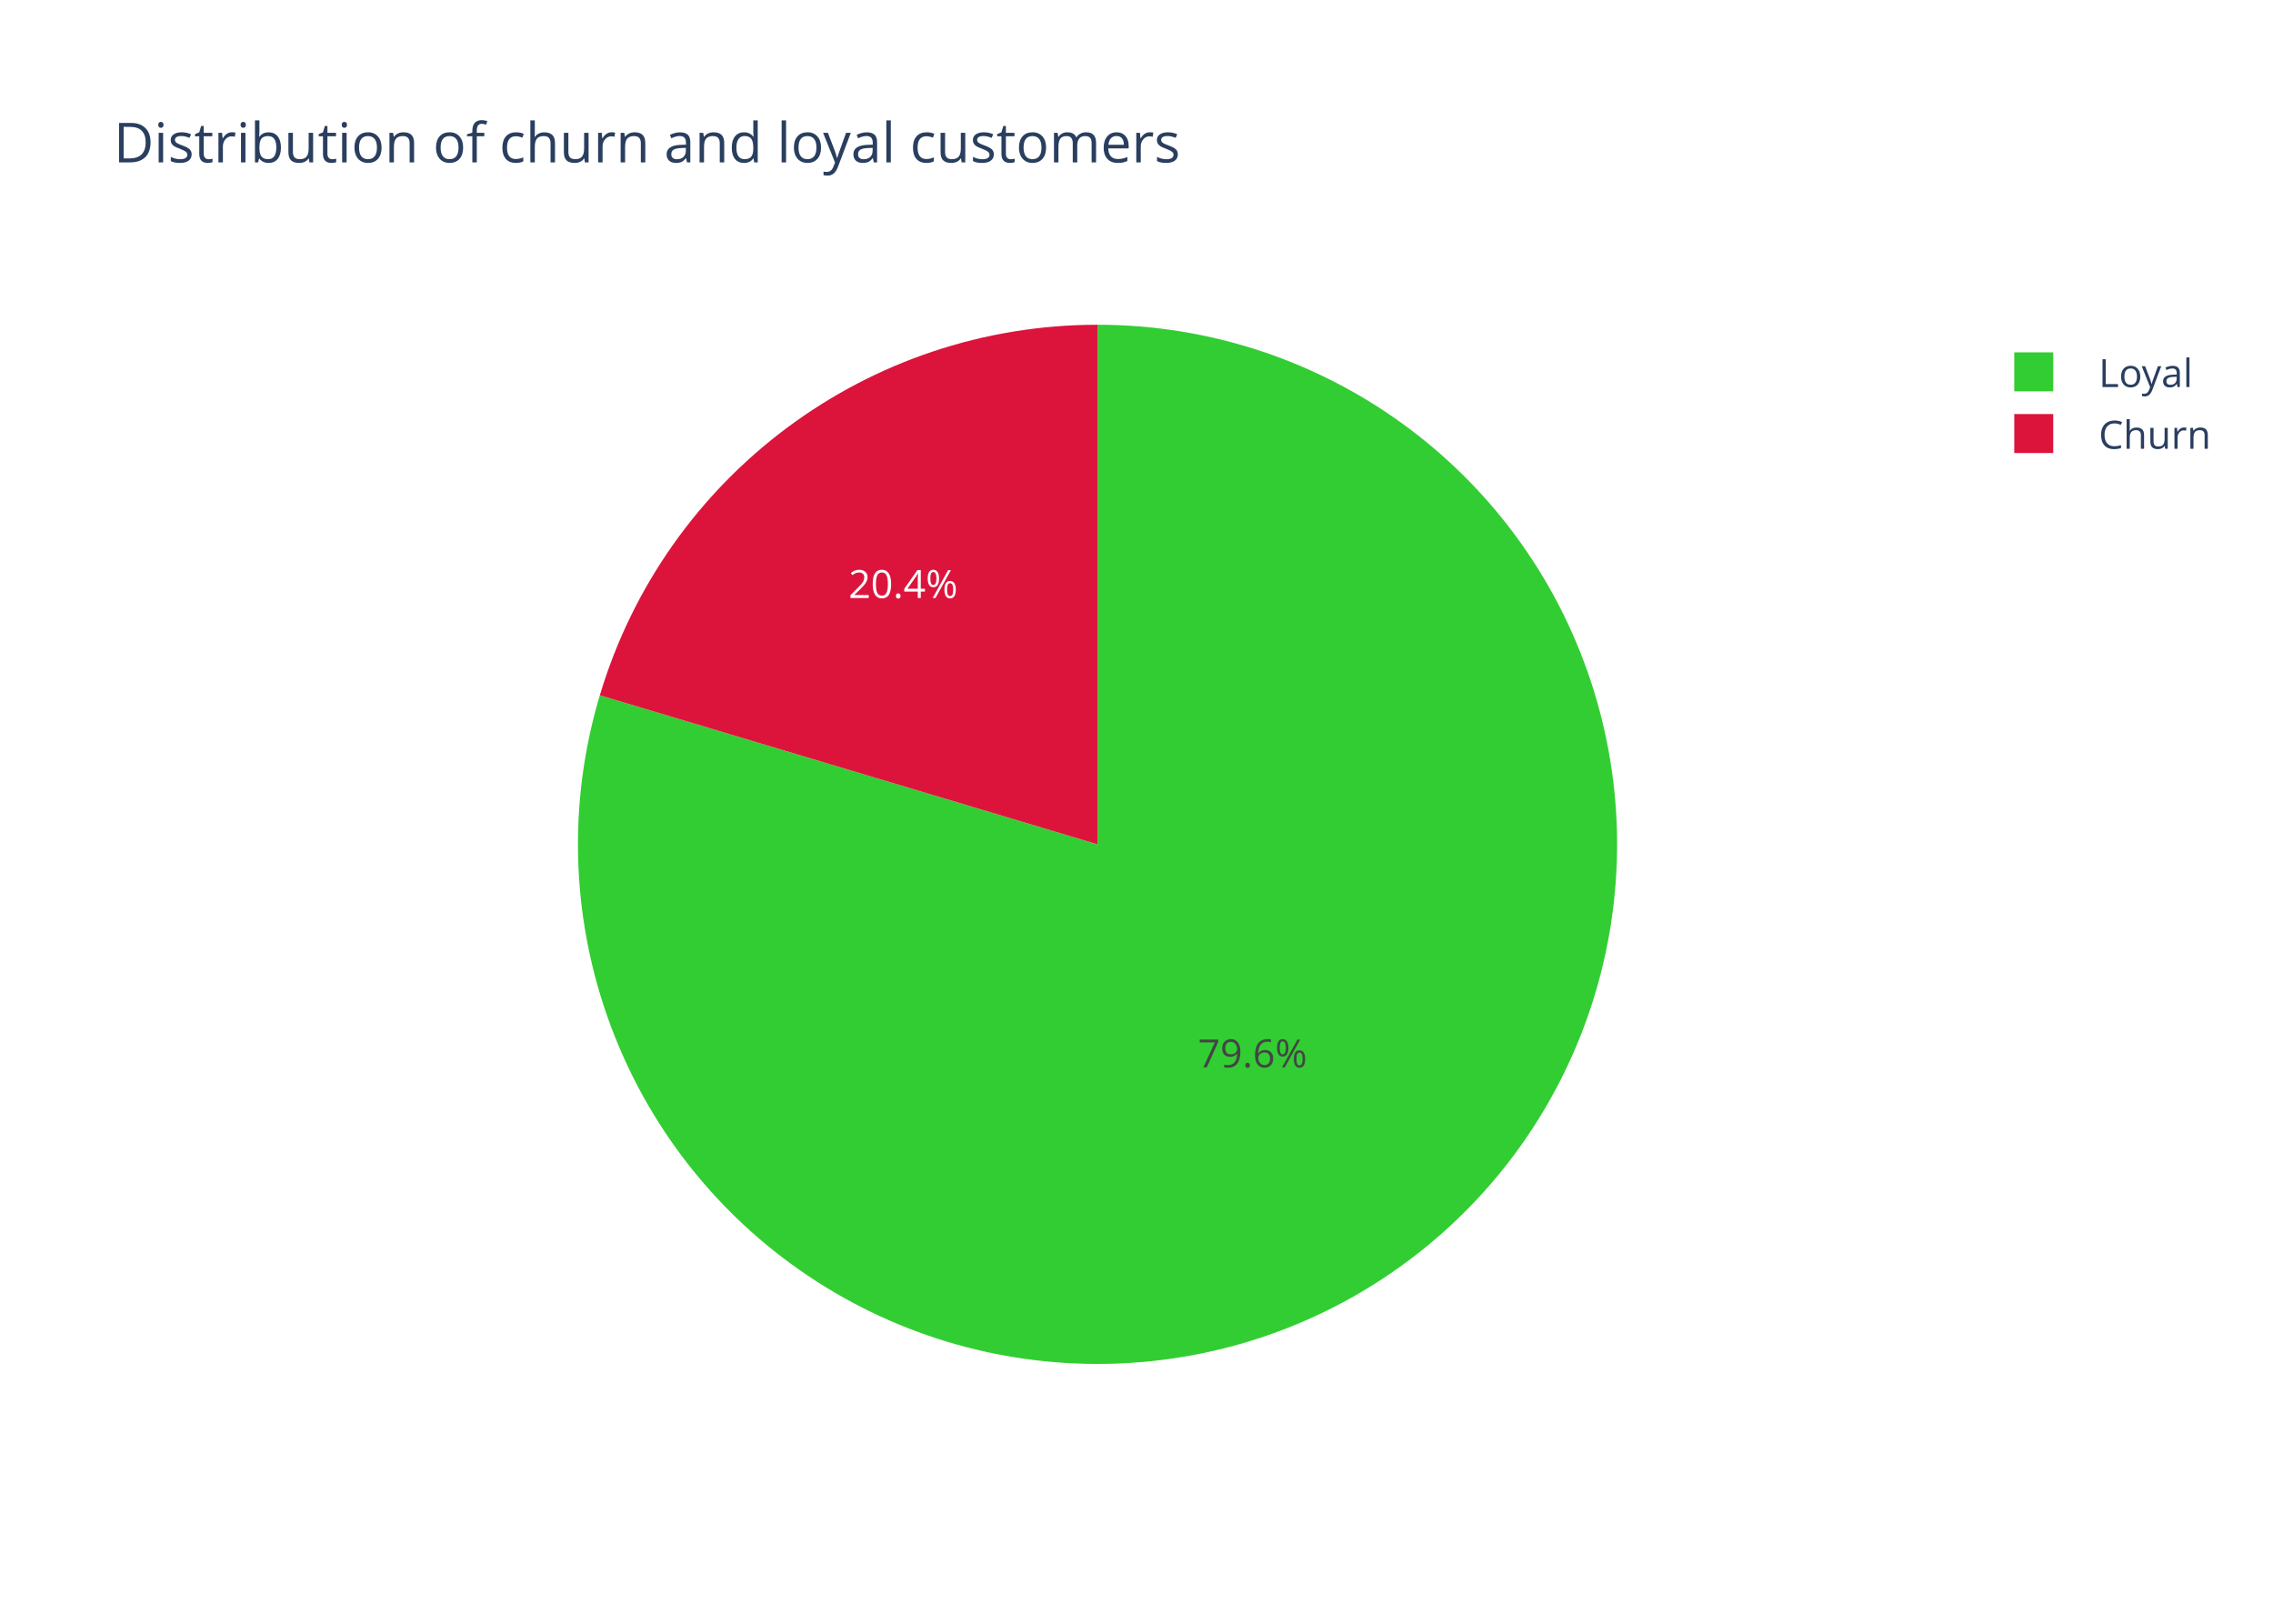
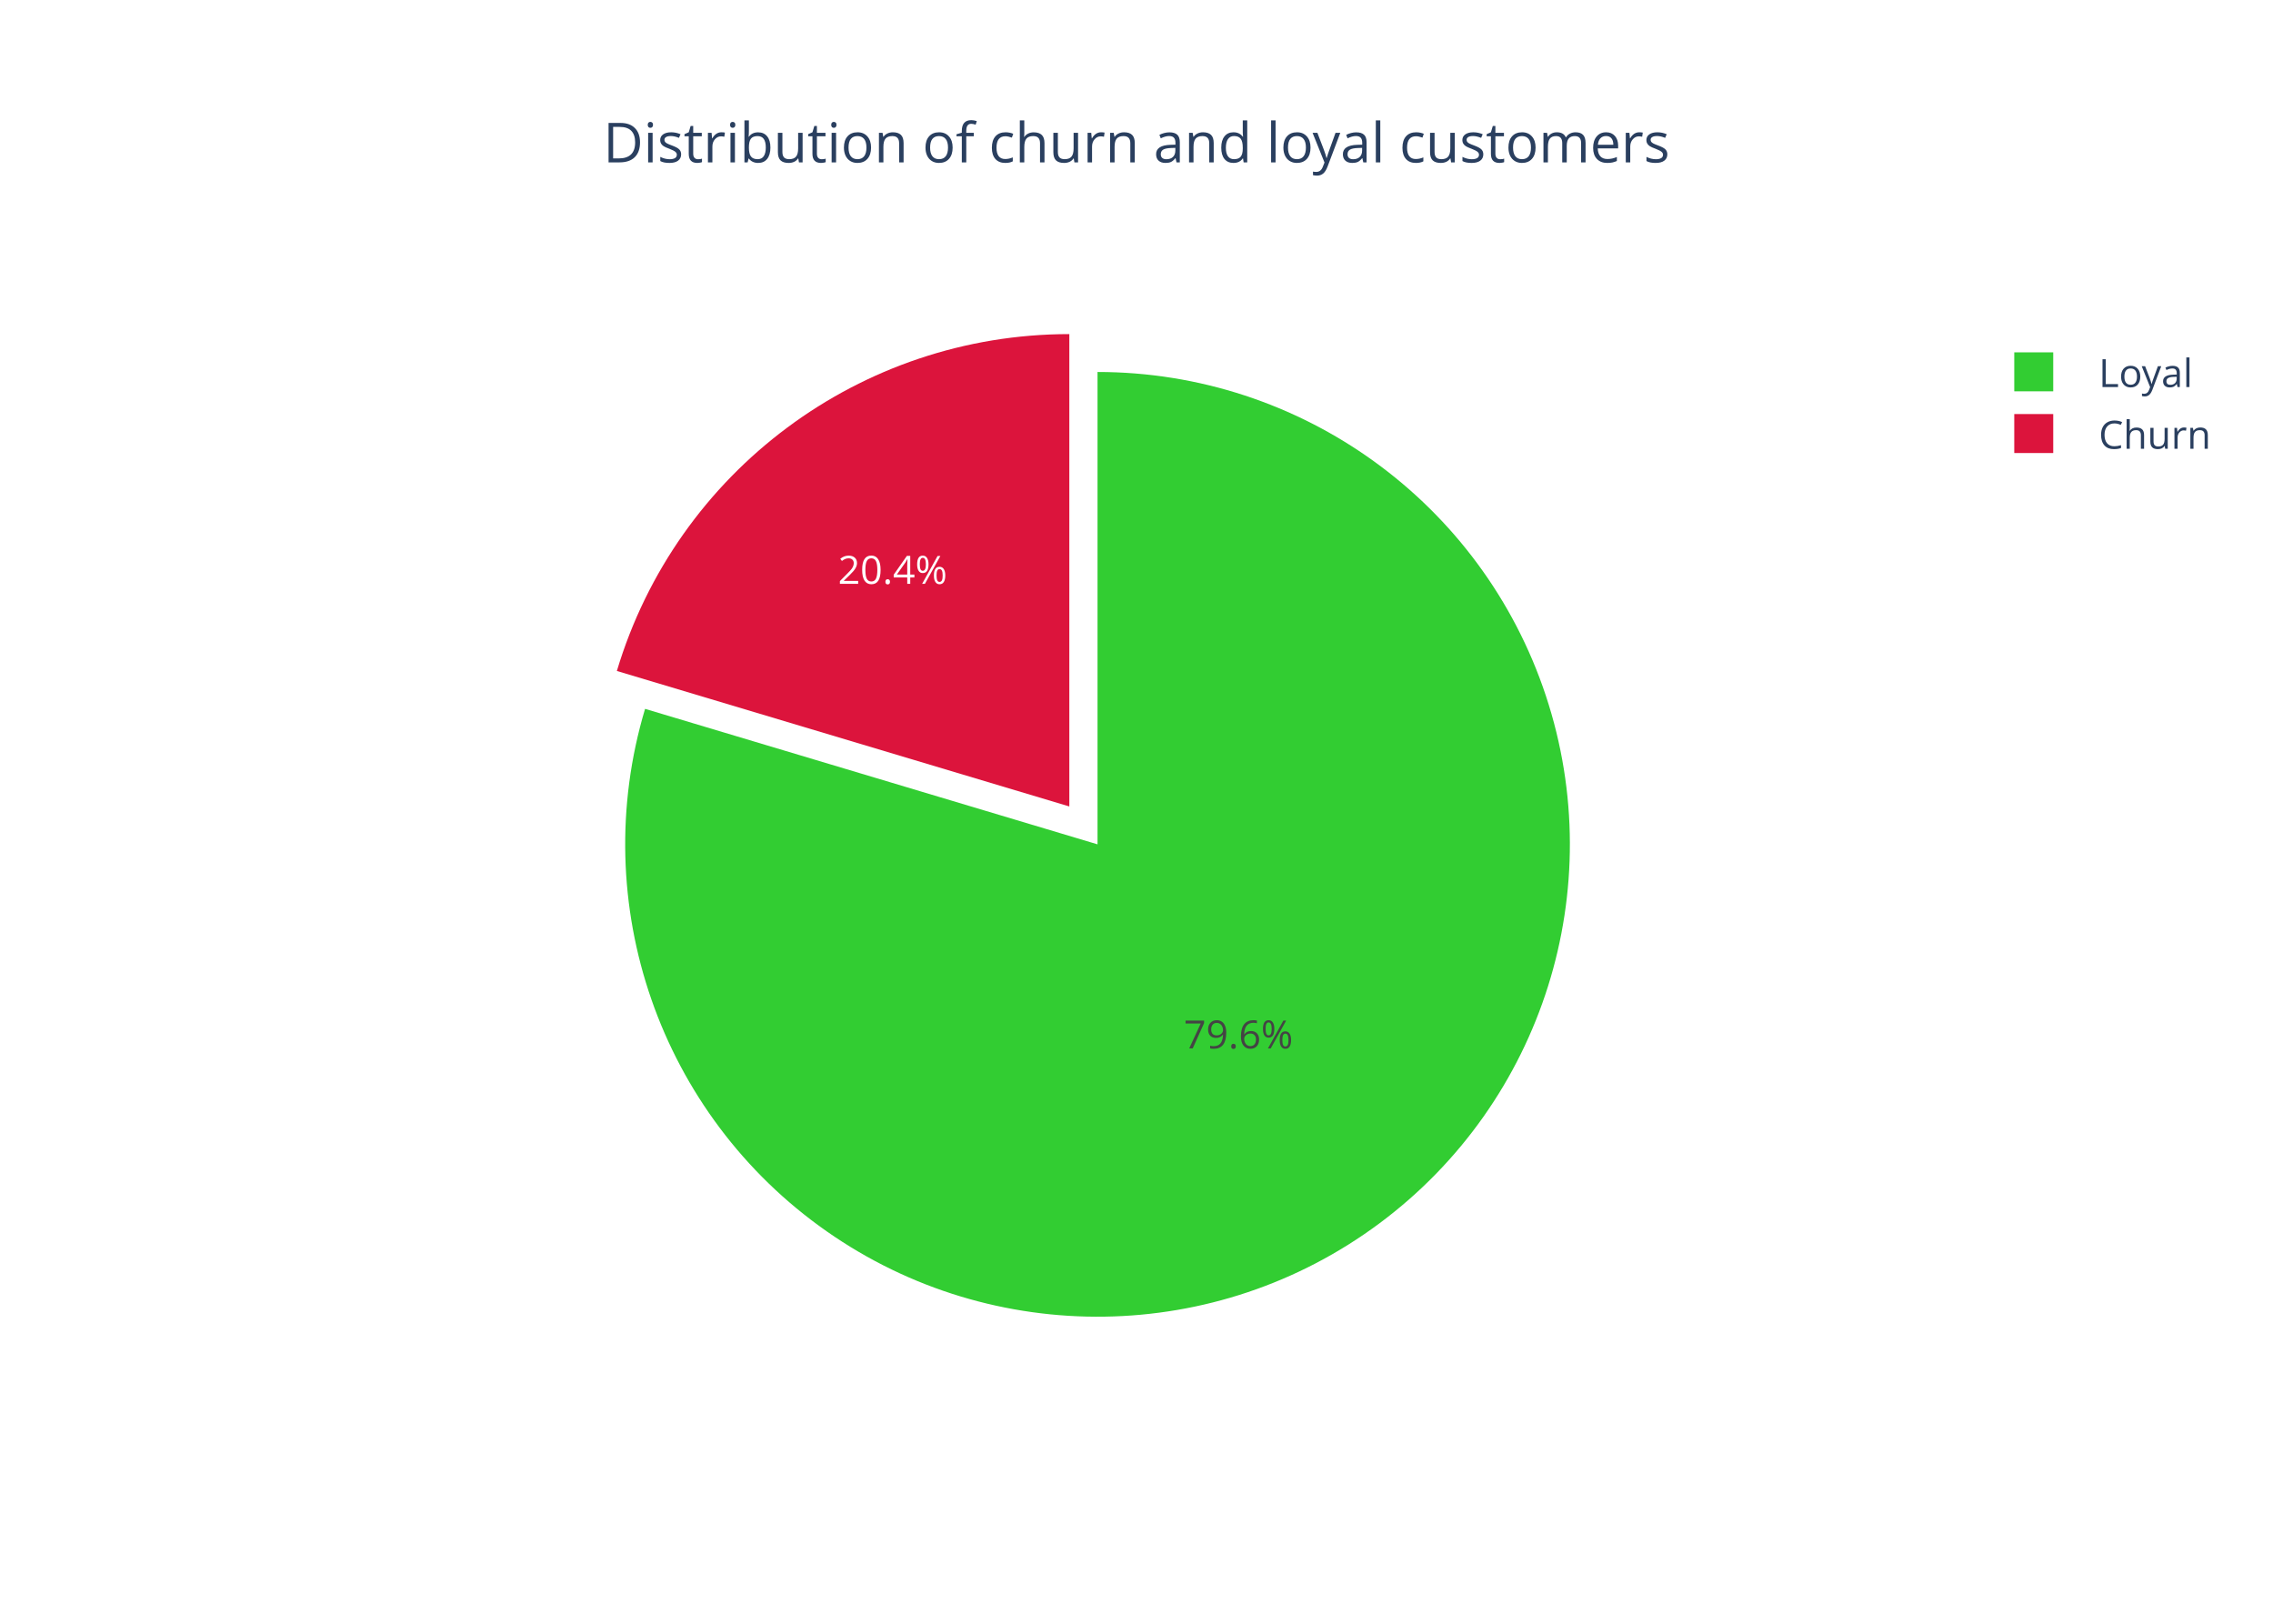
<svg xmlns="http://www.w3.org/2000/svg" class="main-svg" width="700" height="500" style="" viewBox="0 0 700 500">
  <rect x="0" y="0" width="700" height="500" style="fill: rgb(255, 255, 255); fill-opacity: 1;" />
-   <defs id="defs-380ba8">
+   <defs id="defs-4465e2">
    <g class="clips" />
    <g class="gradients" />
    <g class="patterns" />
  </defs>
  <g class="bglayer" />
  <g class="layer-below">
    <g class="imagelayer" />
    <g class="shapelayer" />
  </g>
  <g class="cartesianlayer" />
  <g class="polarlayer" />
  <g class="smithlayer" />
  <g class="ternarylayer" />
  <g class="geolayer" />
  <g class="funnelarealayer" />
  <g class="pielayer">
    <g class="trace" stroke-linejoin="round" style="opacity: 1;">
      <g class="slice">
-         <path class="surface" d="M338,260l0,-160a160,160 0 1 1 -153.277,114.108Z" style="pointer-events: none; stroke-width: 0; fill: rgb(50, 205, 50); fill-opacity: 1; stroke: rgb(68, 68, 68); stroke-opacity: 1;" />
+         <path class="surface" d="M338,260l0,-145.455a145.455,145.455 0 1 1 -139.343,103.734Z" style="pointer-events: none; stroke-width: 0; fill: rgb(50, 205, 50); fill-opacity: 1; stroke: rgb(68, 68, 68); stroke-opacity: 1;" />
        <g class="slicetext">
-           <text data-notex="1" class="slicetext" transform="translate(385.7329,328.6704)" text-anchor="middle" x="0" y="0" style="font-family: 'Open Sans', verdana, arial, sans-serif; font-size: 12px; fill: rgb(68, 68, 68); fill-opacity: 1; white-space: pre;">79.6%</text>
+           <text data-notex="1" class="slicetext" transform="translate(381.39,322.8367)" text-anchor="middle" x="0" y="0" style="font-family: 'Open Sans', verdana, arial, sans-serif; font-size: 12px; fill: rgb(68, 68, 68); fill-opacity: 1; white-space: pre;">79.6%</text>
        </g>
      </g>
      <g class="slice">
-         <path class="surface" d="M338,260l-153.277,-45.892a160,160 0 0 1 153.277,-114.108Z" style="pointer-events: none; stroke-width: 0; fill: rgb(220, 20, 60); fill-opacity: 1; stroke: rgb(68, 68, 68); stroke-opacity: 1;" />
+         <path class="surface" d="M329.314,248.333l-139.343,-41.72a145.455,145.455 0 0 1 139.343,-103.734Z" style="pointer-events: none; stroke-width: 0; fill: rgb(220, 20, 60); fill-opacity: 1; stroke: rgb(68, 68, 68); stroke-opacity: 1;" />
        <g class="slicetext">
-           <text data-notex="1" class="slicetext" transform="translate(278.1394,184.1438)" text-anchor="middle" x="0" y="0" style="font-family: 'Open Sans', verdana, arial, sans-serif; font-size: 12px; fill: rgb(255, 255, 255); fill-opacity: 1; white-space: pre;">20.4%</text>
+           <text data-notex="1" class="slicetext" transform="translate(274.8919,179.7816)" text-anchor="middle" x="0" y="0" style="font-family: 'Open Sans', verdana, arial, sans-serif; font-size: 12px; fill: rgb(255, 255, 255); fill-opacity: 1; white-space: pre;">20.4%</text>
        </g>
      </g>
    </g>
  </g>
  <g class="iciclelayer" />
  <g class="treemaplayer" />
  <g class="sunburstlayer" />
  <g class="glimages" />
-   <defs id="topdefs-380ba8">
+   <defs id="topdefs-4465e2">
    <g class="clips" />
-     <clipPath id="legend380ba8">
+     <clipPath id="legend4465e2">
      <rect width="82" height="48" x="0" y="0" />
    </clipPath>
  </defs>
  <g class="layer-above">
    <g class="imagelayer" />
    <g class="shapelayer" />
  </g>
  <g class="infolayer">
    <g class="legend" pointer-events="all" transform="translate(606.32,100)">
      <rect class="bg" shape-rendering="crispEdges" style="stroke: rgb(68, 68, 68); stroke-opacity: 1; fill: rgb(255, 255, 255); fill-opacity: 1; stroke-width: 0px;" width="82" height="48" x="0" y="0" />
-       <g class="scrollbox" transform="" clip-path="url(#legend380ba8)">
+       <g class="scrollbox" transform="" clip-path="url(#legend4465e2)">
        <g class="groups">
          <g class="traces" style="opacity: 1;" transform="translate(0,14.5)">
            <text class="legendtext" text-anchor="start" x="40" y="4.68" style="font-family: 'Open Sans', verdana, arial, sans-serif; font-size: 12px; fill: rgb(42, 63, 95); fill-opacity: 1; white-space: pre;">Loyal</text>
            <g class="layers" style="opacity: 1;">
              <g class="legendfill" />
              <g class="legendlines" />
              <g class="legendsymbols">
                <g class="legendpoints">
                  <path class="legendpie" d="M6,6H-6V-6H6Z" transform="translate(20,0)" style="stroke-width: 0; fill: rgb(50, 205, 50); fill-opacity: 1; stroke: rgb(68, 68, 68); stroke-opacity: 1;" />
                </g>
              </g>
            </g>
            <rect class="legendtoggle" x="0" y="-9.5" width="76.281" height="19" style="fill: rgb(0, 0, 0); fill-opacity: 0;" />
          </g>
          <g class="traces" style="opacity: 1;" transform="translate(0,33.5)">
            <text class="legendtext" text-anchor="start" x="40" y="4.68" style="font-family: 'Open Sans', verdana, arial, sans-serif; font-size: 12px; fill: rgb(42, 63, 95); fill-opacity: 1; white-space: pre;">Churn</text>
            <g class="layers" style="opacity: 1;">
              <g class="legendfill" />
              <g class="legendlines" />
              <g class="legendsymbols">
                <g class="legendpoints">
                  <path class="legendpie" d="M6,6H-6V-6H6Z" transform="translate(20,0)" style="stroke-width: 0; fill: rgb(220, 20, 60); fill-opacity: 1; stroke: rgb(68, 68, 68); stroke-opacity: 1;" />
                </g>
              </g>
            </g>
            <rect class="legendtoggle" x="0" y="-9.5" width="76.281" height="19" style="fill: rgb(0, 0, 0); fill-opacity: 0;" />
          </g>
        </g>
      </g>
      <rect class="scrollbar" rx="20" ry="3" width="0" height="0" style="fill: rgb(128, 139, 164); fill-opacity: 1;" x="0" y="0" />
    </g>
    <g class="g-gtitle">
-       <text class="gtitle" x="35" y="50" text-anchor="start" dy="0em" style="font-family: 'Open Sans', verdana, arial, sans-serif; font-size: 17px; fill: rgb(42, 63, 95); opacity: 1; font-weight: normal; white-space: pre;">Distribution of churn and loyal customers</text>
+       <text class="gtitle" x="350" y="50" text-anchor="middle" dy="0em" style="font-family: 'Open Sans', verdana, arial, sans-serif; font-size: 17px; fill: rgb(42, 63, 95); opacity: 1; font-weight: normal; white-space: pre;">Distribution of churn and loyal customers</text>
    </g>
  </g>
</svg>
